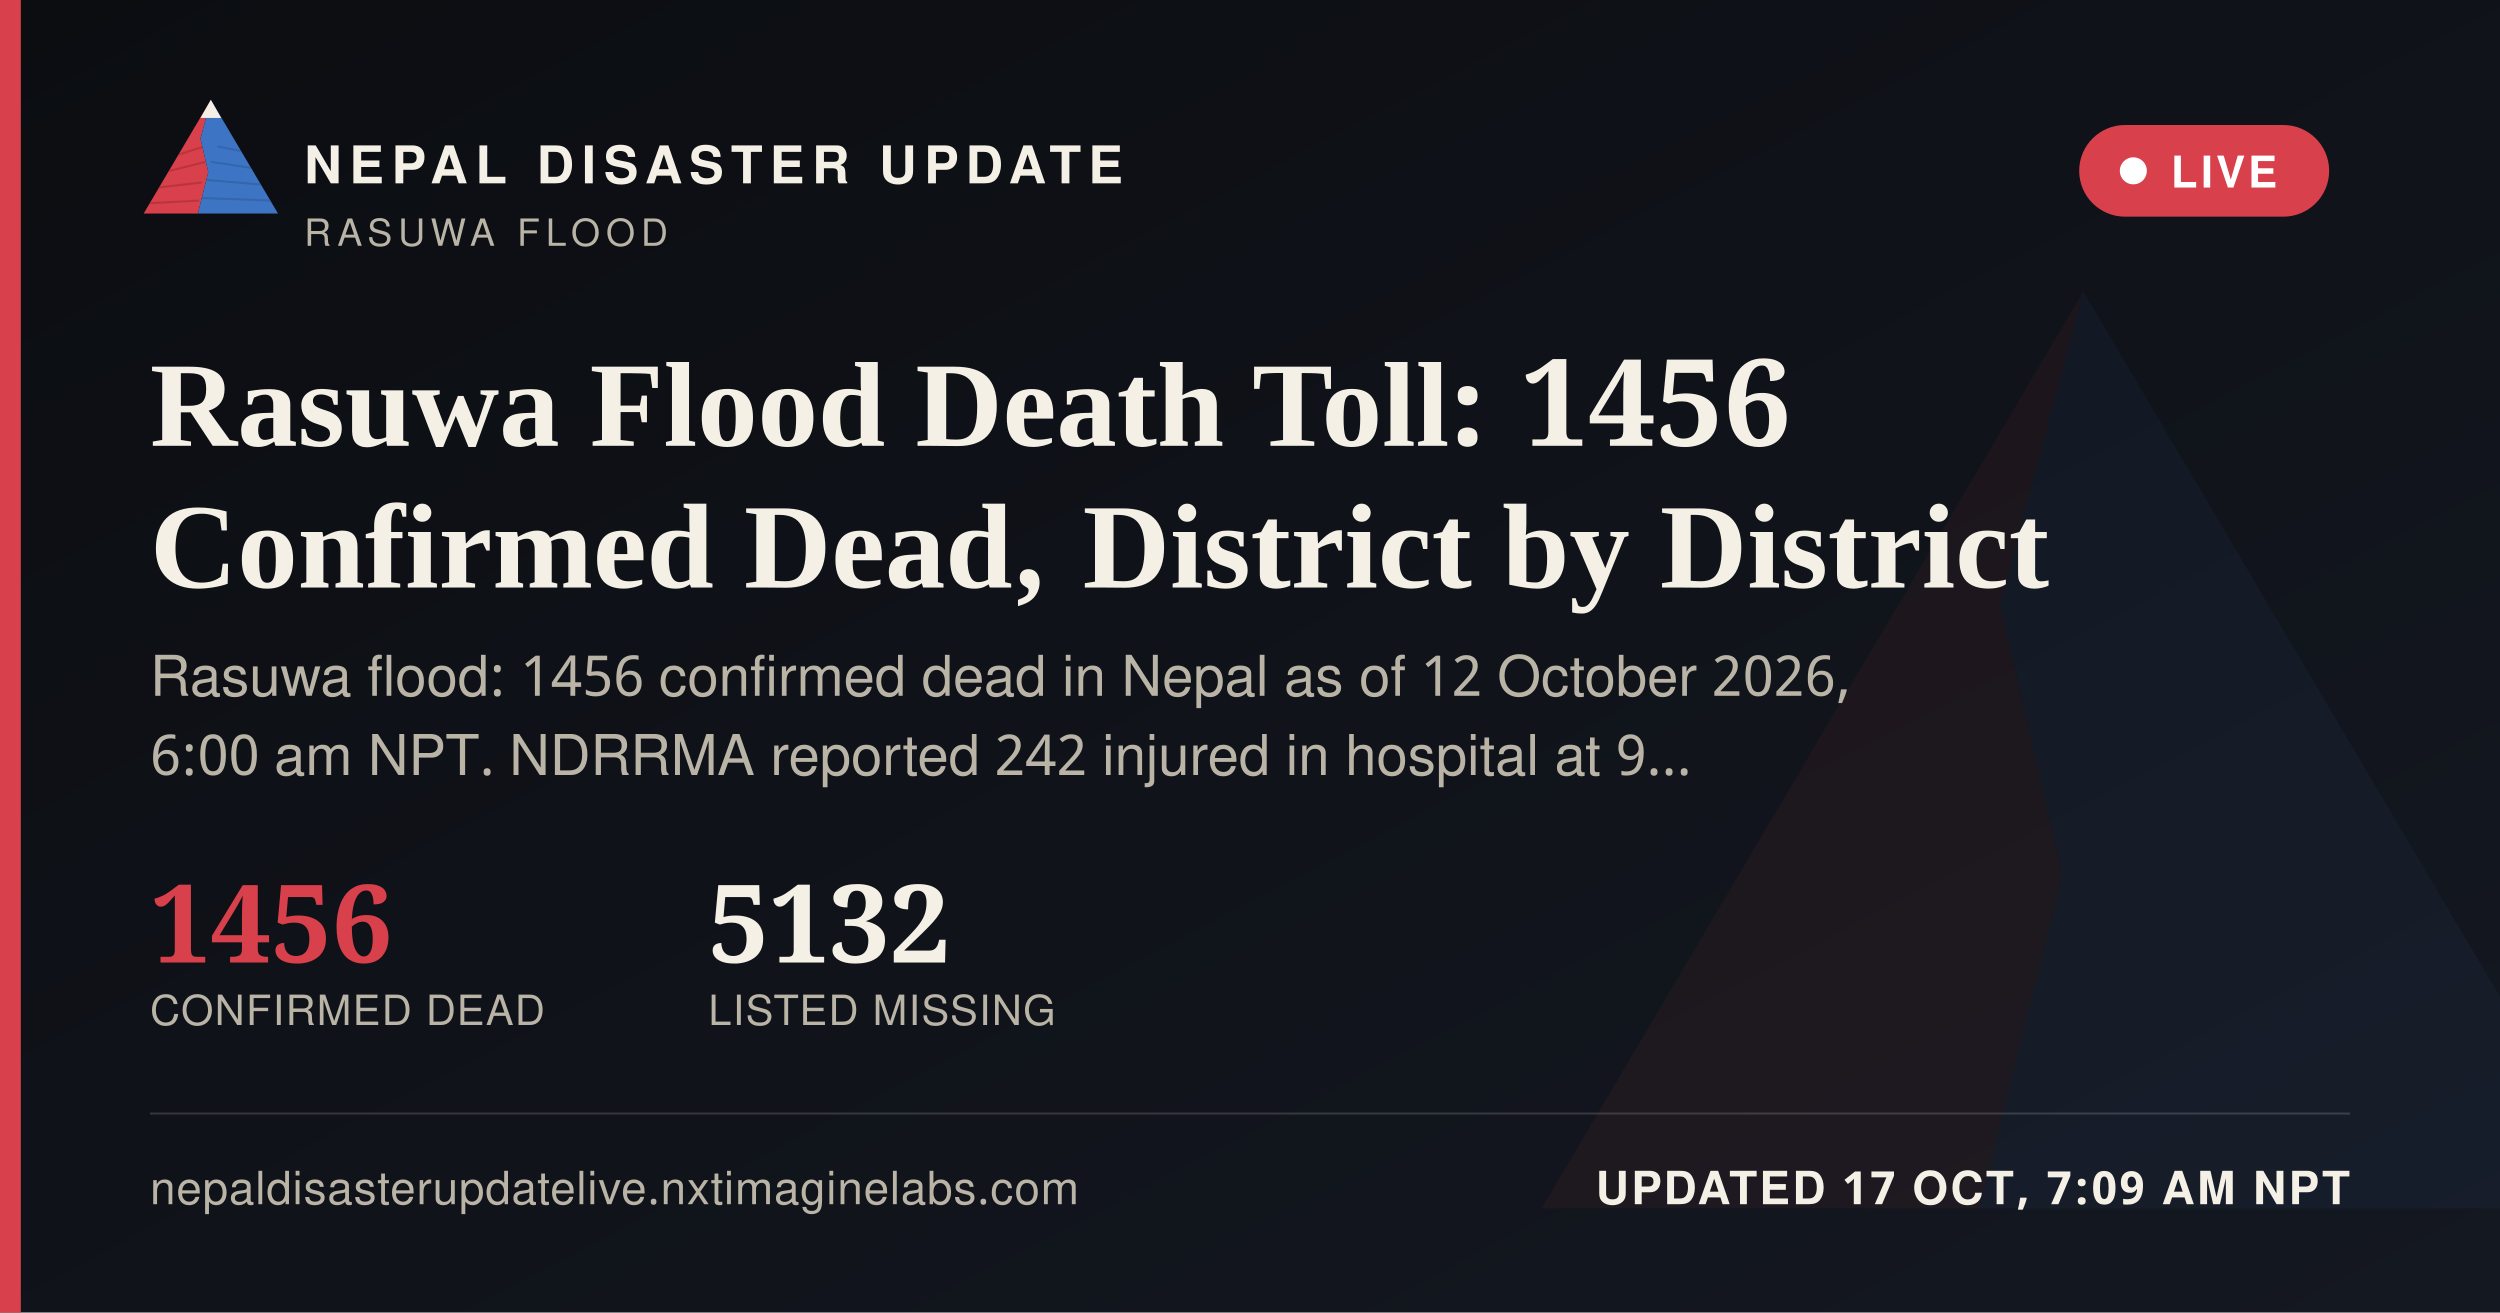
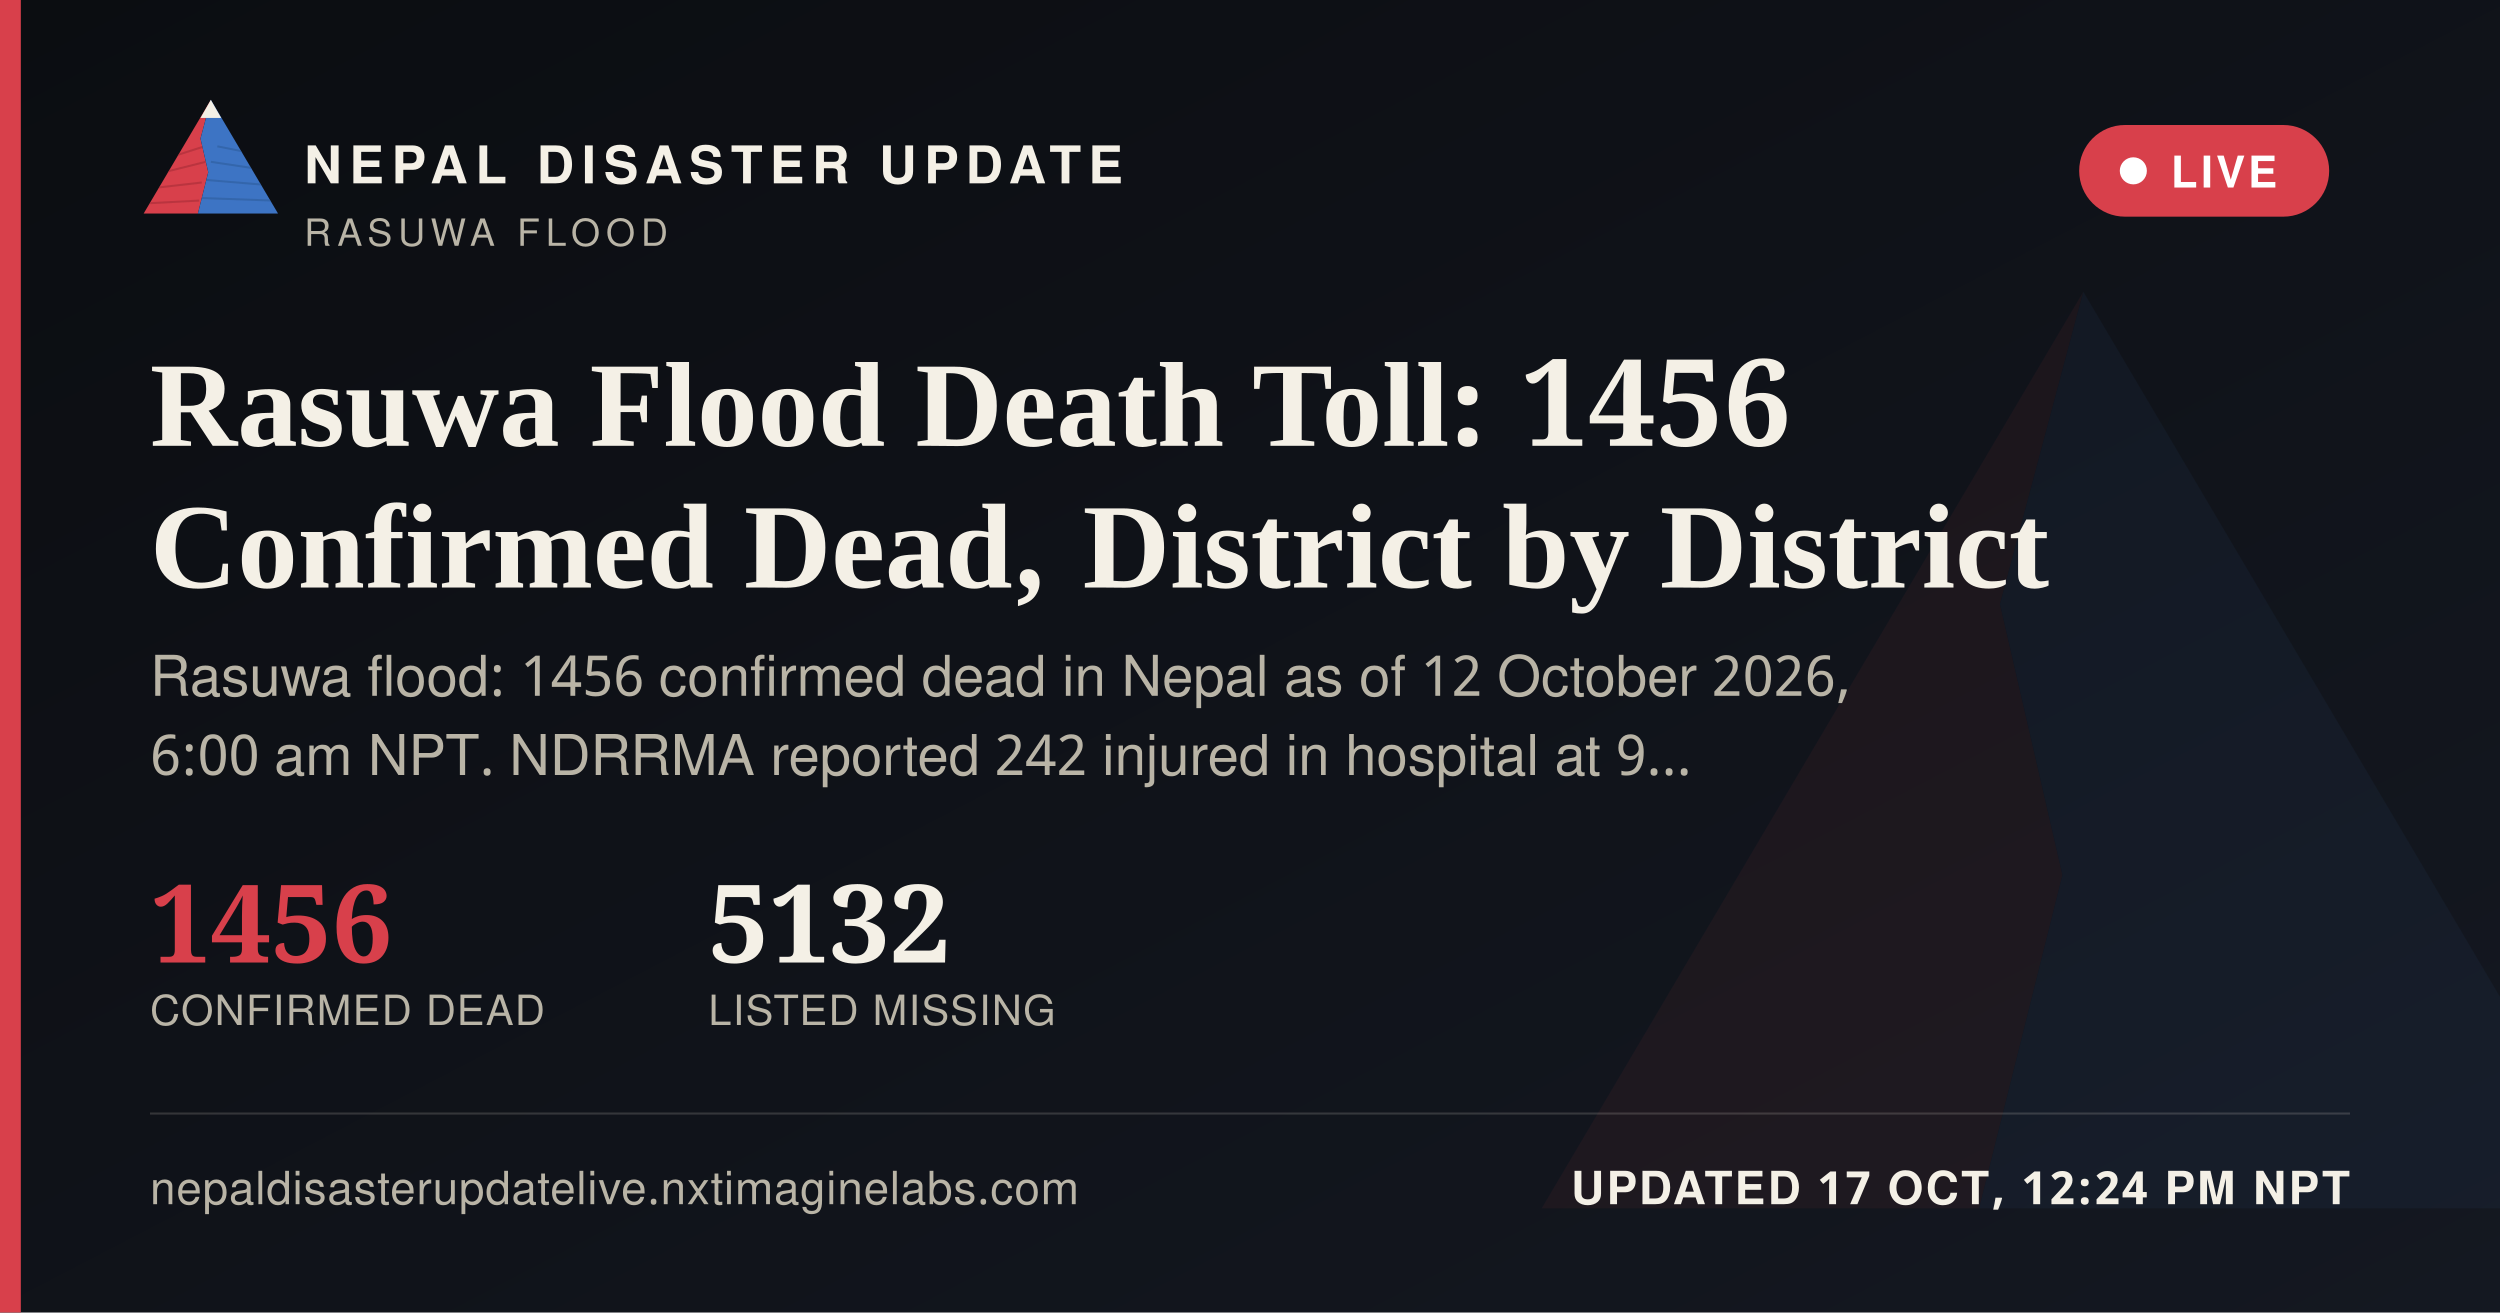
<svg xmlns="http://www.w3.org/2000/svg" width="1200" height="630" viewBox="0 0 1200 630">
  <defs>
    <linearGradient id="ogbg" x1="0" y1="0" x2="1" y2="1">
      <stop offset="0" stop-color="#0B0D11" />
      <stop offset="1" stop-color="#141821" />
    </linearGradient>
  </defs>
  <rect width="1200" height="630" fill="url(#ogbg)" />
  <g transform="translate(700,60) scale(5)" opacity="0.06">
    <polygon points="60,16 52,46 58,72 50,104 8,104" fill="#D8404B" />
    <polygon points="60,16 112,104 50,104 58,72 52,46" fill="#3D74C4" />
  </g>
  <rect x="0" y="0" width="10" height="630" fill="#D8404B" />
  <g transform="translate(64,38) scale(0.62)">
    <g>
      <defs>
        <clipPath id="ogLc">
          <polygon points="60,16 52,46 58,72 50,104 8,104" />
        </clipPath>
        <clipPath id="ogRc">
          <polygon points="60,16 112,104 50,104 58,72 52,46" />
        </clipPath>
      </defs>
      <polygon points="60,16 52,46 58,72 50,104 8,104" fill="#D8404B" />
      <g clip-path="url(#ogLc)" stroke="#A32A34" stroke-width="1.6" fill="none" opacity="0.55">
        <path d="M30,60 L55,52" />
        <path d="M24,72 L56,64" />
        <path d="M18,84 L53,80" />
        <path d="M13,96 L51,94" />
      </g>
      <polygon points="60,16 112,104 50,104 58,72 52,46" fill="#3D74C4" />
      <g clip-path="url(#ogRc)" stroke="#2A5793" stroke-width="1.6" fill="none" opacity="0.5">
        <path d="M65,52 L95,58" />
        <path d="M60,64 L100,70" />
        <path d="M56,78 L104,82" />
        <path d="M52,92 L108,94" />
      </g>
      <polygon points="60,16 52,30 68,30" fill="#F4F0E6" />
    </g>
  </g>
  <text x="146" y="88" font-family="'Public Sans', 'Noto Sans Devanagari', 'Helvetica Neue', Helvetica, Arial, sans-serif" font-size="25" font-weight="800" letter-spacing="3.6" fill="#F4F0E6">NEPAL DISASTER UPDATE</text>
  <text x="146" y="118" font-family="'Public Sans', 'Noto Sans Devanagari', 'Helvetica Neue', Helvetica, Arial, sans-serif" font-size="18" letter-spacing="2.8" fill="#B9B4A6">RASUWA FLOOD</text>
  <g>
    <rect x="998" y="60" width="120" height="44" rx="22" fill="#D8404B" stroke="none" />
    <circle cx="1024" cy="82" r="6.5" fill="#FFFFFF" />
    <text x="1042" y="90" font-family="'Public Sans', 'Noto Sans Devanagari', 'Helvetica Neue', Helvetica, Arial, sans-serif" font-size="21" font-weight="700" letter-spacing="1.6" fill="#FFFFFF">LIVE</text>
  </g>
  <text x="72" y="214" font-family="Newsreader, 'Noto Serif Devanagari', Georgia, 'Times New Roman', serif" font-size="58" font-weight="600" fill="#F4F0E6">Rasuwa Flood Death Toll: 1456</text>
  <text x="72" y="282" font-family="Newsreader, 'Noto Serif Devanagari', Georgia, 'Times New Roman', serif" font-size="58" font-weight="600" fill="#F4F0E6">Confirmed Dead, District by District</text>
  <text x="72" y="334" font-family="'Public Sans', 'Noto Sans Devanagari', 'Helvetica Neue', Helvetica, Arial, sans-serif" font-size="27" fill="#B9B4A6">Rasuwa flood: 1456 confirmed dead in Nepal as of 12 October 2026,</text>
  <text x="72" y="372" font-family="'Public Sans', 'Noto Sans Devanagari', 'Helvetica Neue', Helvetica, Arial, sans-serif" font-size="27" fill="#B9B4A6">6:00 am NPT. NDRRMA reported 242 injured in hospital at 9…</text>
  <g transform="translate(72,462)">
    <text x="0" y="0" font-family="Newsreader, 'Noto Serif Devanagari', Georgia, 'Times New Roman', serif" font-size="52" font-weight="600" fill="#D8404B">1456</text>
    <text x="0" y="30" font-family="'Public Sans', 'Noto Sans Devanagari', 'Helvetica Neue', Helvetica, Arial, sans-serif" font-size="20" letter-spacing="0.6" fill="#B9B4A6">CONFIRMED DEAD</text>
    <text x="268" y="0" font-family="Newsreader, 'Noto Serif Devanagari', Georgia, 'Times New Roman', serif" font-size="52" font-weight="600" fill="#F4F0E6">5132</text>
    <text x="268" y="30" font-family="'Public Sans', 'Noto Sans Devanagari', 'Helvetica Neue', Helvetica, Arial, sans-serif" font-size="20" letter-spacing="0.6" fill="#B9B4A6">LISTED MISSING</text>
  </g>
  <rect x="72" y="534" width="1056" height="1" fill="rgba(244,240,230,0.16)" />
  <text x="72" y="578" font-family="'Public Sans', 'Noto Sans Devanagari', 'Helvetica Neue', Helvetica, Arial, sans-serif" font-size="22" fill="#B9B4A6" letter-spacing="0.4">nepaldisasterupdatelive.nxtimaginelabs.com</text>
-   <text x="1128" y="578" text-anchor="end" font-family="'Public Sans', 'Noto Sans Devanagari', 'Helvetica Neue', Helvetica, Arial, sans-serif" font-size="22" font-weight="700" letter-spacing="1.2" fill="#F4F0E6">UPDATED 17 OCT, 7:09 AM NPT</text>
+   <text x="1128" y="578" text-anchor="end" font-family="'Public Sans', 'Noto Sans Devanagari', 'Helvetica Neue', Helvetica, Arial, sans-serif" font-size="22" font-weight="700" letter-spacing="1.2" fill="#F4F0E6">UPDATED 17 OCT, 12:24 PM NPT</text>
</svg>
